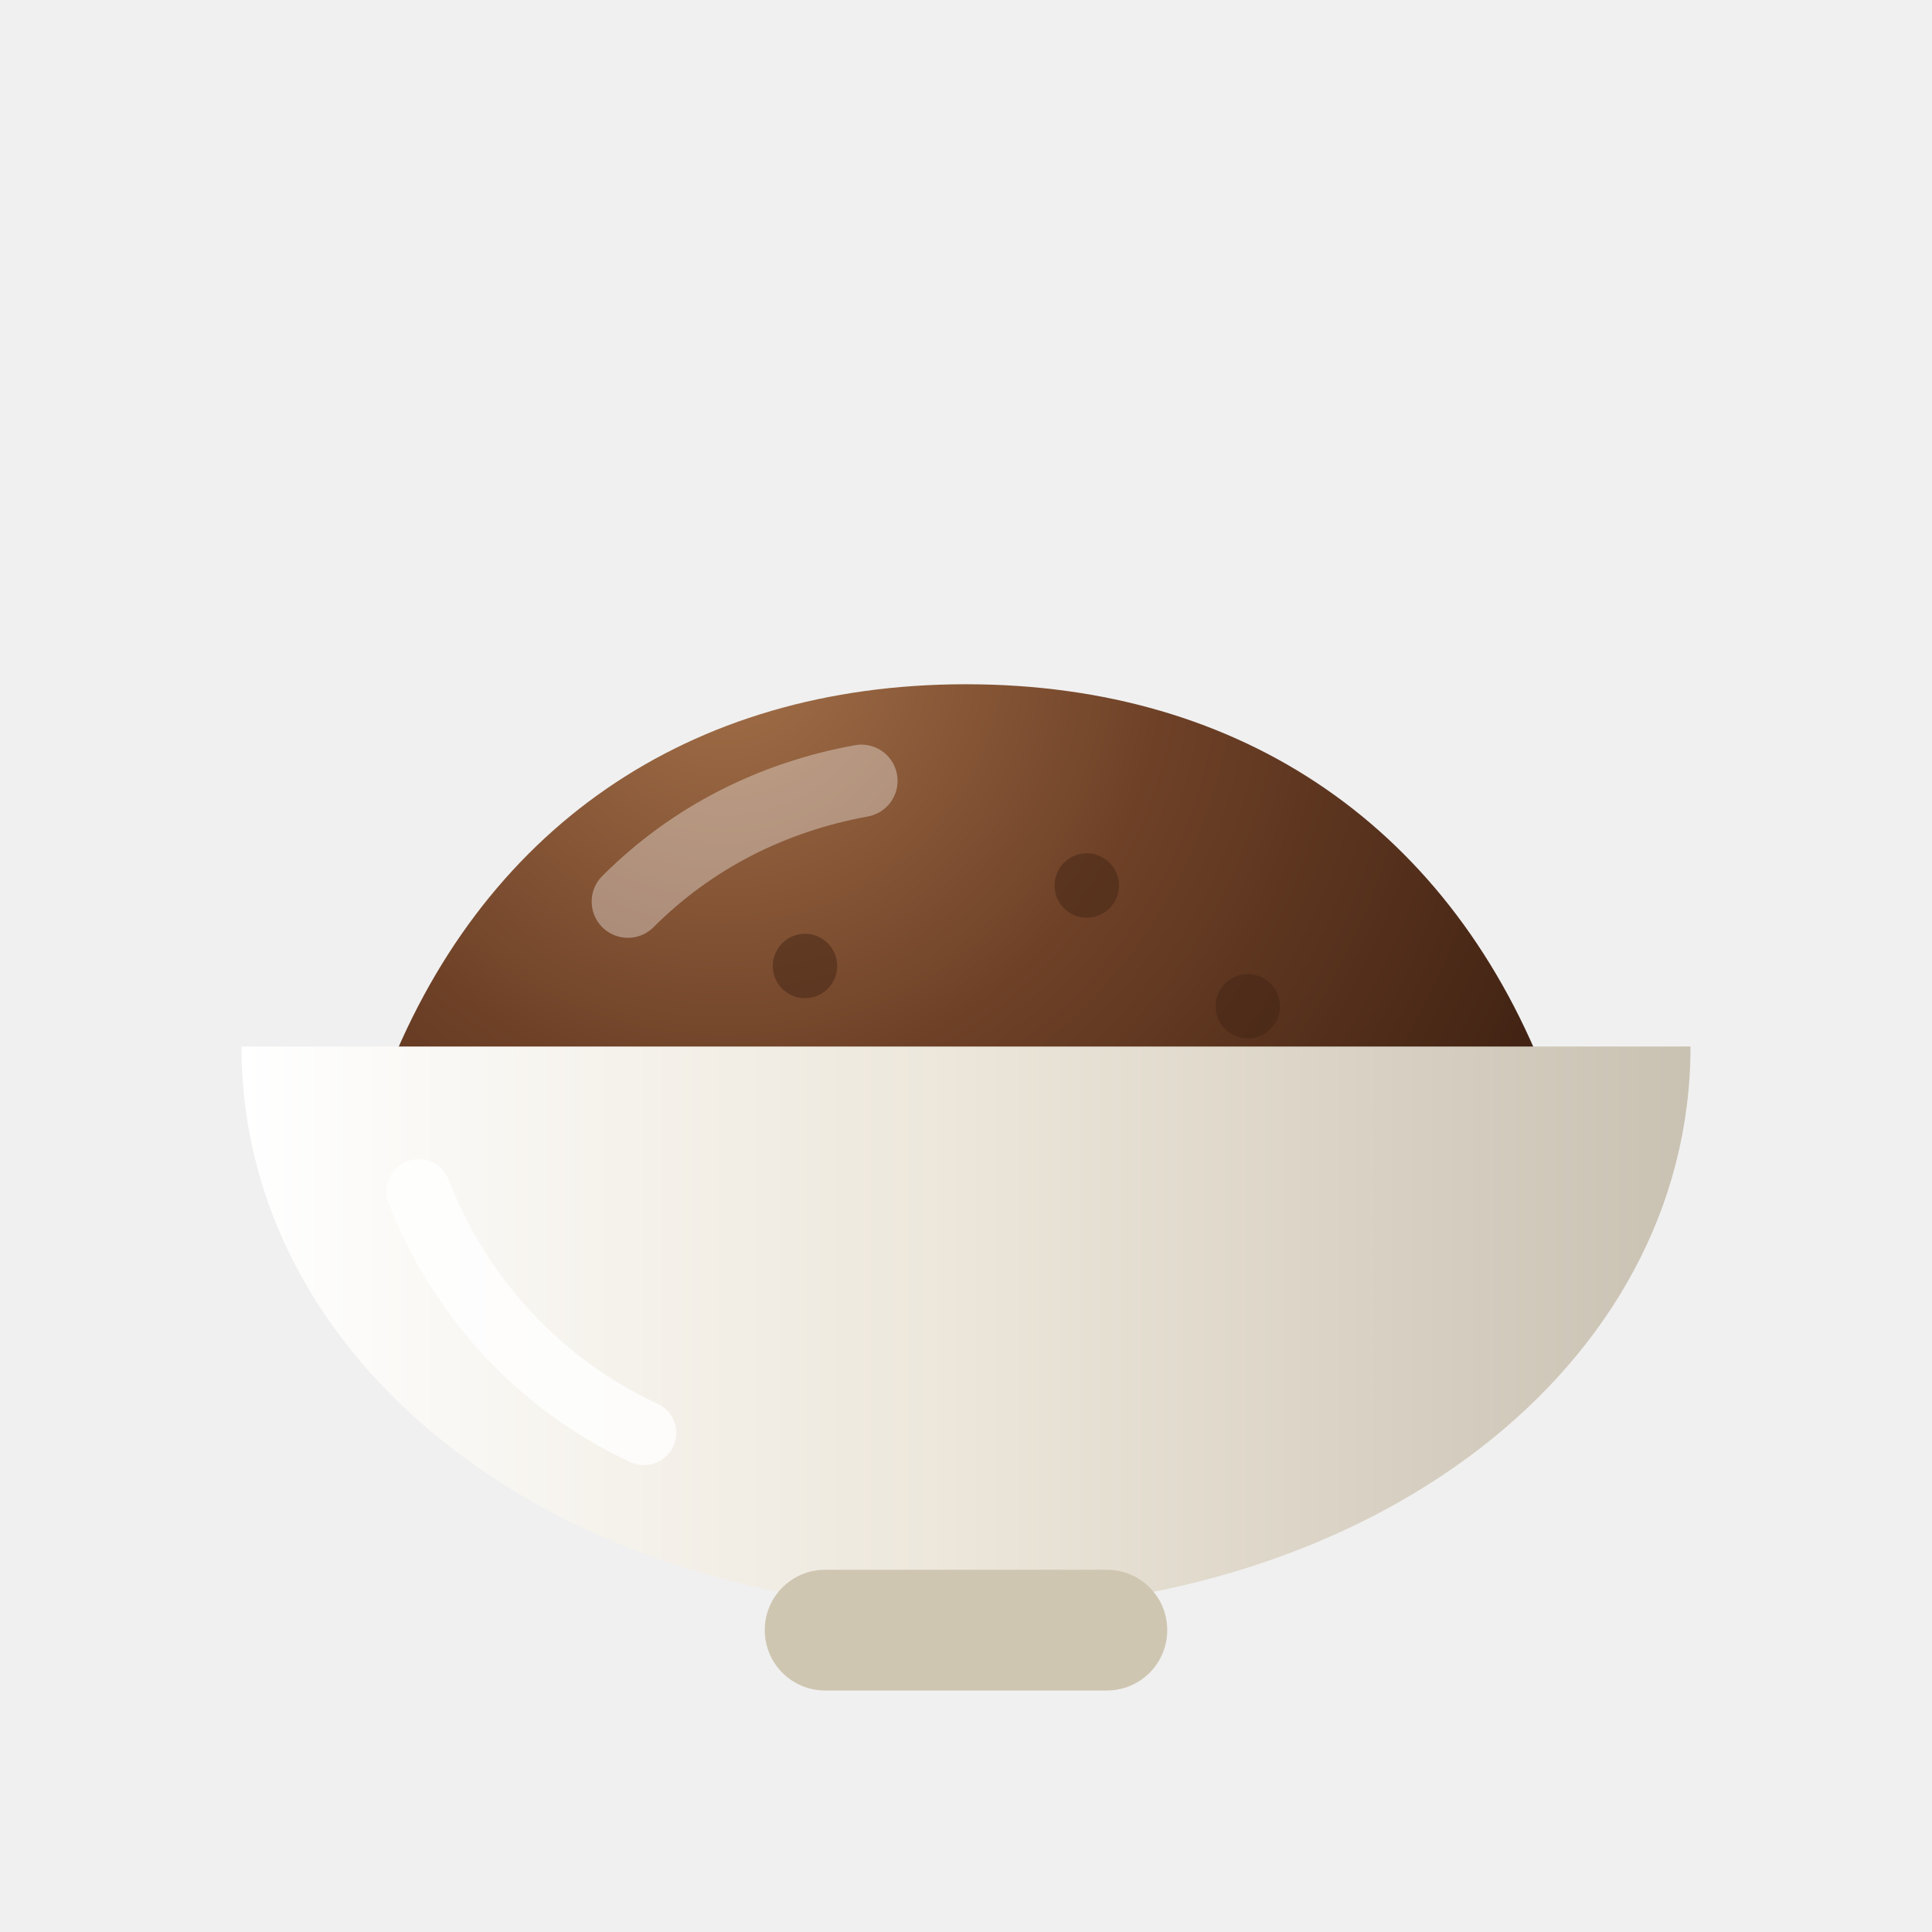
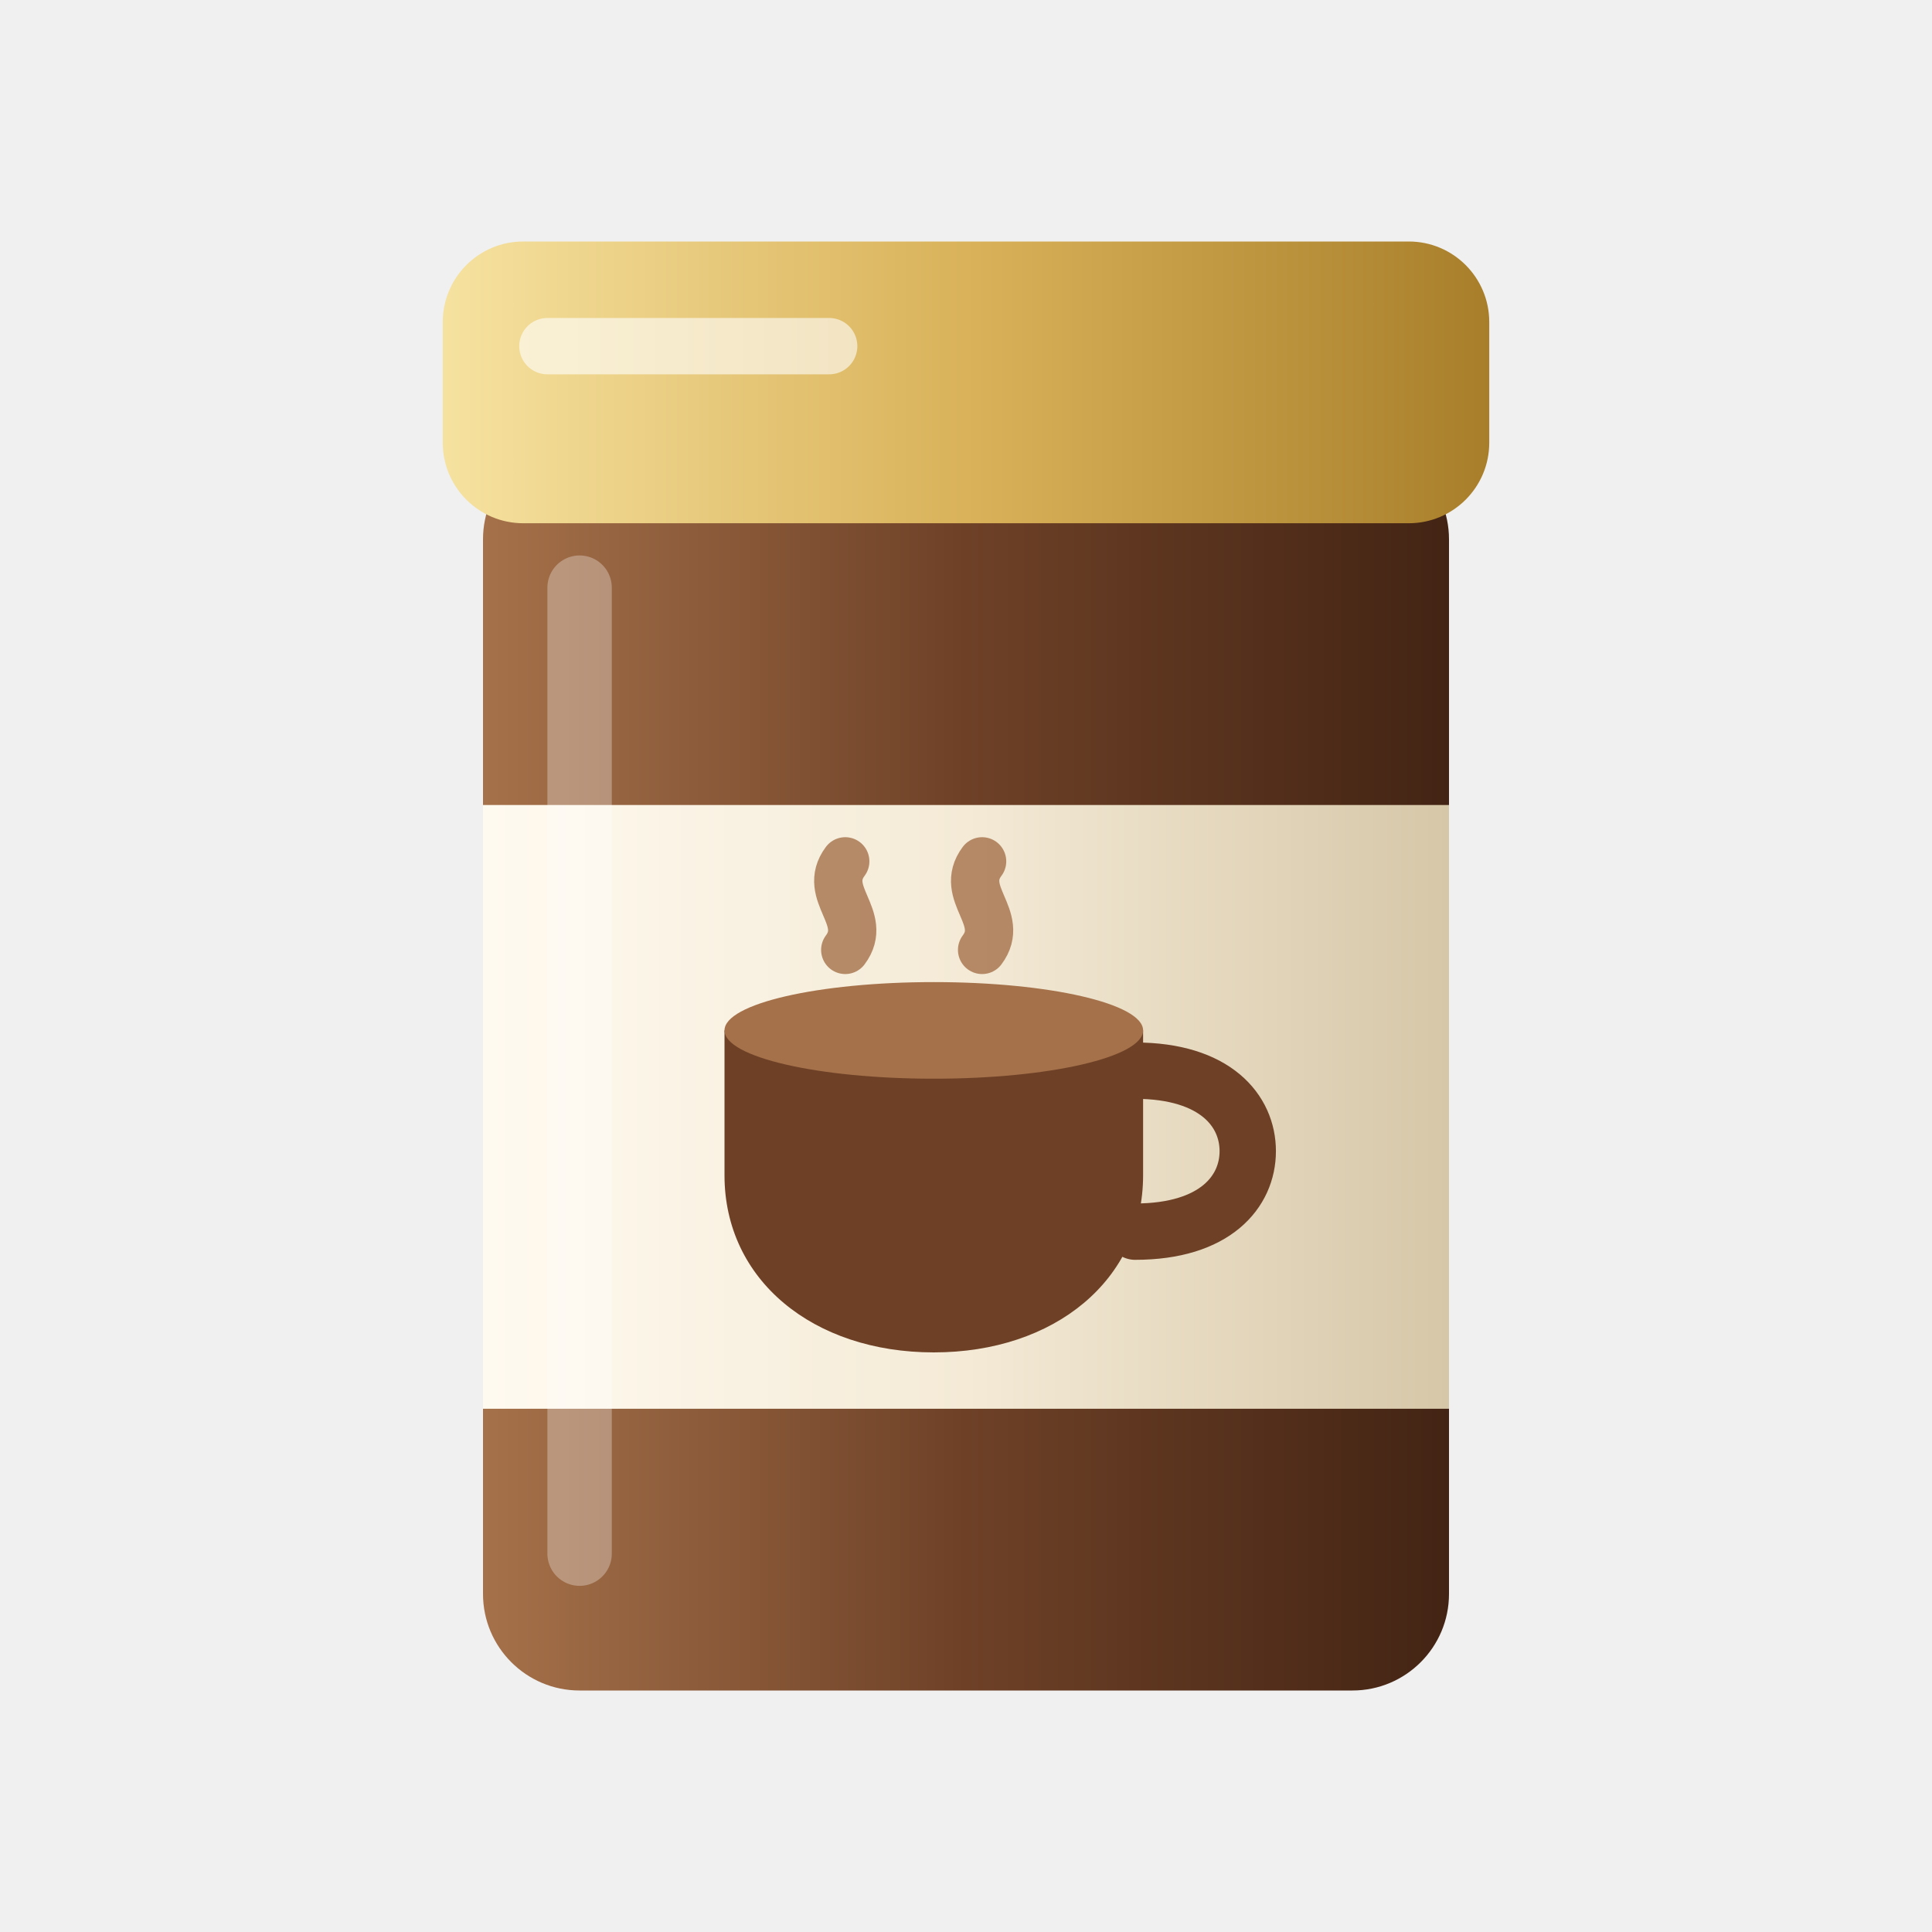
- <svg xmlns="http://www.w3.org/2000/svg" width="48" height="48" viewBox="0 0 48 48" role="img" aria-label="Bowl of cocoa powder">
+ <svg xmlns="http://www.w3.org/2000/svg" width="48" height="48" viewBox="0 0 48 48" role="img" aria-label="Tin of cocoa powder">
  <defs>
-     <radialGradient id="m" cx="18" cy="16" r="22" gradientUnits="userSpaceOnUse">
+     <linearGradient id="b" x1="12" y1="0" x2="36" y2="0" gradientUnits="userSpaceOnUse">
      <stop offset="0" stop-color="#a5714a" />
      <stop offset=".5" stop-color="#6e4127" />
      <stop offset="1" stop-color="#432414" />
-     </radialGradient>
-     <linearGradient id="w" x1="6" y1="0" x2="42" y2="0" gradientUnits="userSpaceOnUse">
-       <stop offset="0" stop-color="#ffffff" />
-       <stop offset=".5" stop-color="#ece6da" />
-       <stop offset="1" stop-color="#c9c1b2" />
+     </linearGradient>
+     <linearGradient id="l" x1="11" y1="0" x2="37" y2="0" gradientUnits="userSpaceOnUse">
+       <stop offset="0" stop-color="#f6e2a0" />
+       <stop offset=".5" stop-color="#d9b25a" />
+       <stop offset="1" stop-color="#a87e2a" />
+     </linearGradient>
+     <linearGradient id="w" x1="12" y1="0" x2="36" y2="0" gradientUnits="userSpaceOnUse">
+       <stop offset="0" stop-color="#fffaf0" />
+       <stop offset=".5" stop-color="#f4ead6" />
+       <stop offset="1" stop-color="#d6c7a8" />
    </linearGradient>
  </defs>
-   <path d="M9.5 27c2.4-6.4 7.6-10 14.5-10s12.1 3.6 14.5 10Z" fill="url(#m)" />
-   <path d="M15.6 22.4c1.6-1.6 3.6-2.6 5.8-3" stroke="#fff" stroke-opacity=".35" stroke-width="1.8" fill="none" stroke-linecap="round" />
-   <g fill="#432414" fill-opacity=".5">
-     <circle cx="20" cy="24" r=".8" />
-     <circle cx="27" cy="22" r=".8" />
-     <circle cx="31" cy="25" r=".8" />
-   </g>
-   <path d="M6 26h36c0 8-8 14-18 14S6 34 6 26Z" fill="url(#w)" />
-   <rect x="19" y="39" width="10" height="3" rx="1.5" fill="#cfc6b2" />
-   <path d="M10.4 29.6c1 2.6 3 4.8 5.6 6" stroke="#fff" stroke-opacity=".8" stroke-width="1.6" fill="none" stroke-linecap="round" />
+   <rect x="12" y="11" width="24" height="31" rx="2.4" fill="url(#b)" />
+   <rect x="11" y="6" width="26" height="7" rx="2" fill="url(#l)" />
+   <rect x="12" y="20" width="24" height="15" fill="url(#w)" />
+   <path d="M18 25.6h10.4v3.6c0 2.6-2.2 4.4-5.2 4.4s-5.2-1.8-5.2-4.4Z" fill="#6e4127" />
+   <path d="M28.2 26.6c2 0 2.8 1 2.8 2s-.8 2-2.8 2" stroke="#6e4127" stroke-width="1.4" fill="none" stroke-linecap="round" />
+   <ellipse cx="23.2" cy="25.6" rx="5.2" ry="1.2" fill="#a5714a" />
+   <path d="M21 21.4c-.6.8.6 1.4 0 2.2M24.4 21.4c-.6.8.6 1.4 0 2.2" stroke="#a5714a" stroke-opacity=".8" stroke-width="1.2" fill="none" stroke-linecap="round" />
+   <path d="M14.4 14.6v24" stroke="#fff" stroke-opacity=".3" stroke-width="1.6" stroke-linecap="round" />
+   <path d="M13.6 8.6h7" stroke="#fff" stroke-opacity=".6" stroke-width="1.4" stroke-linecap="round" />
</svg>
